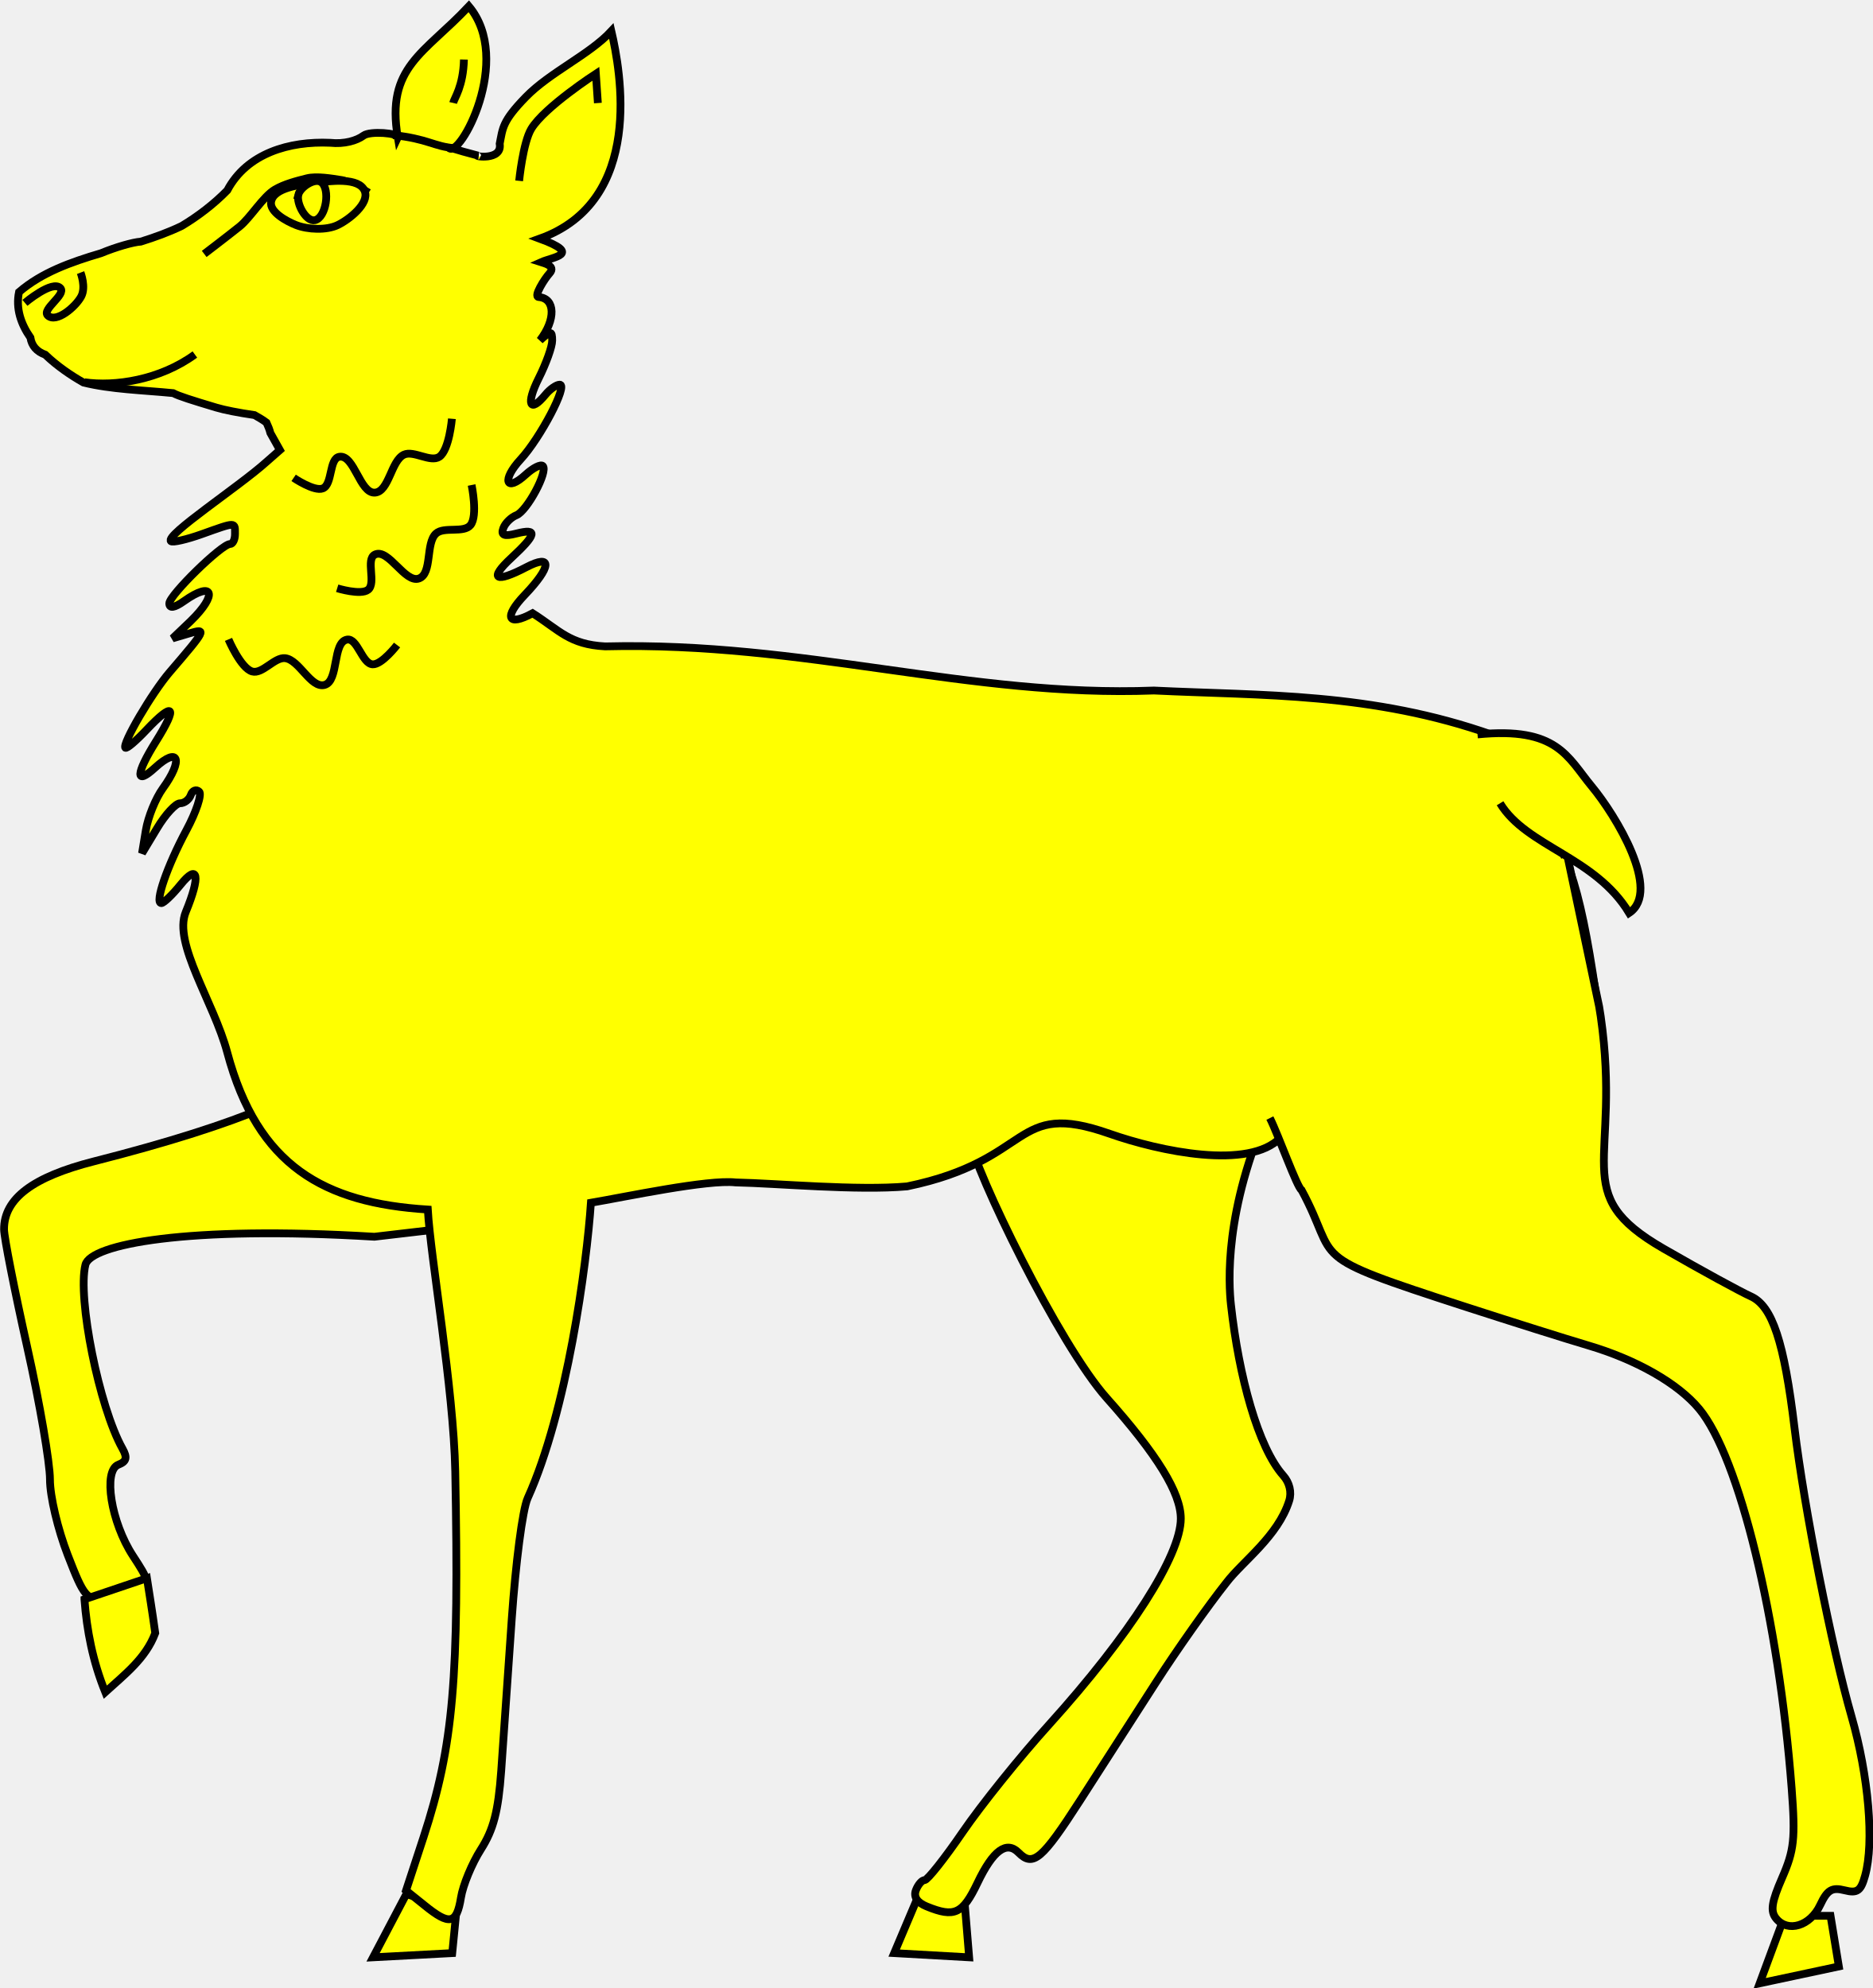
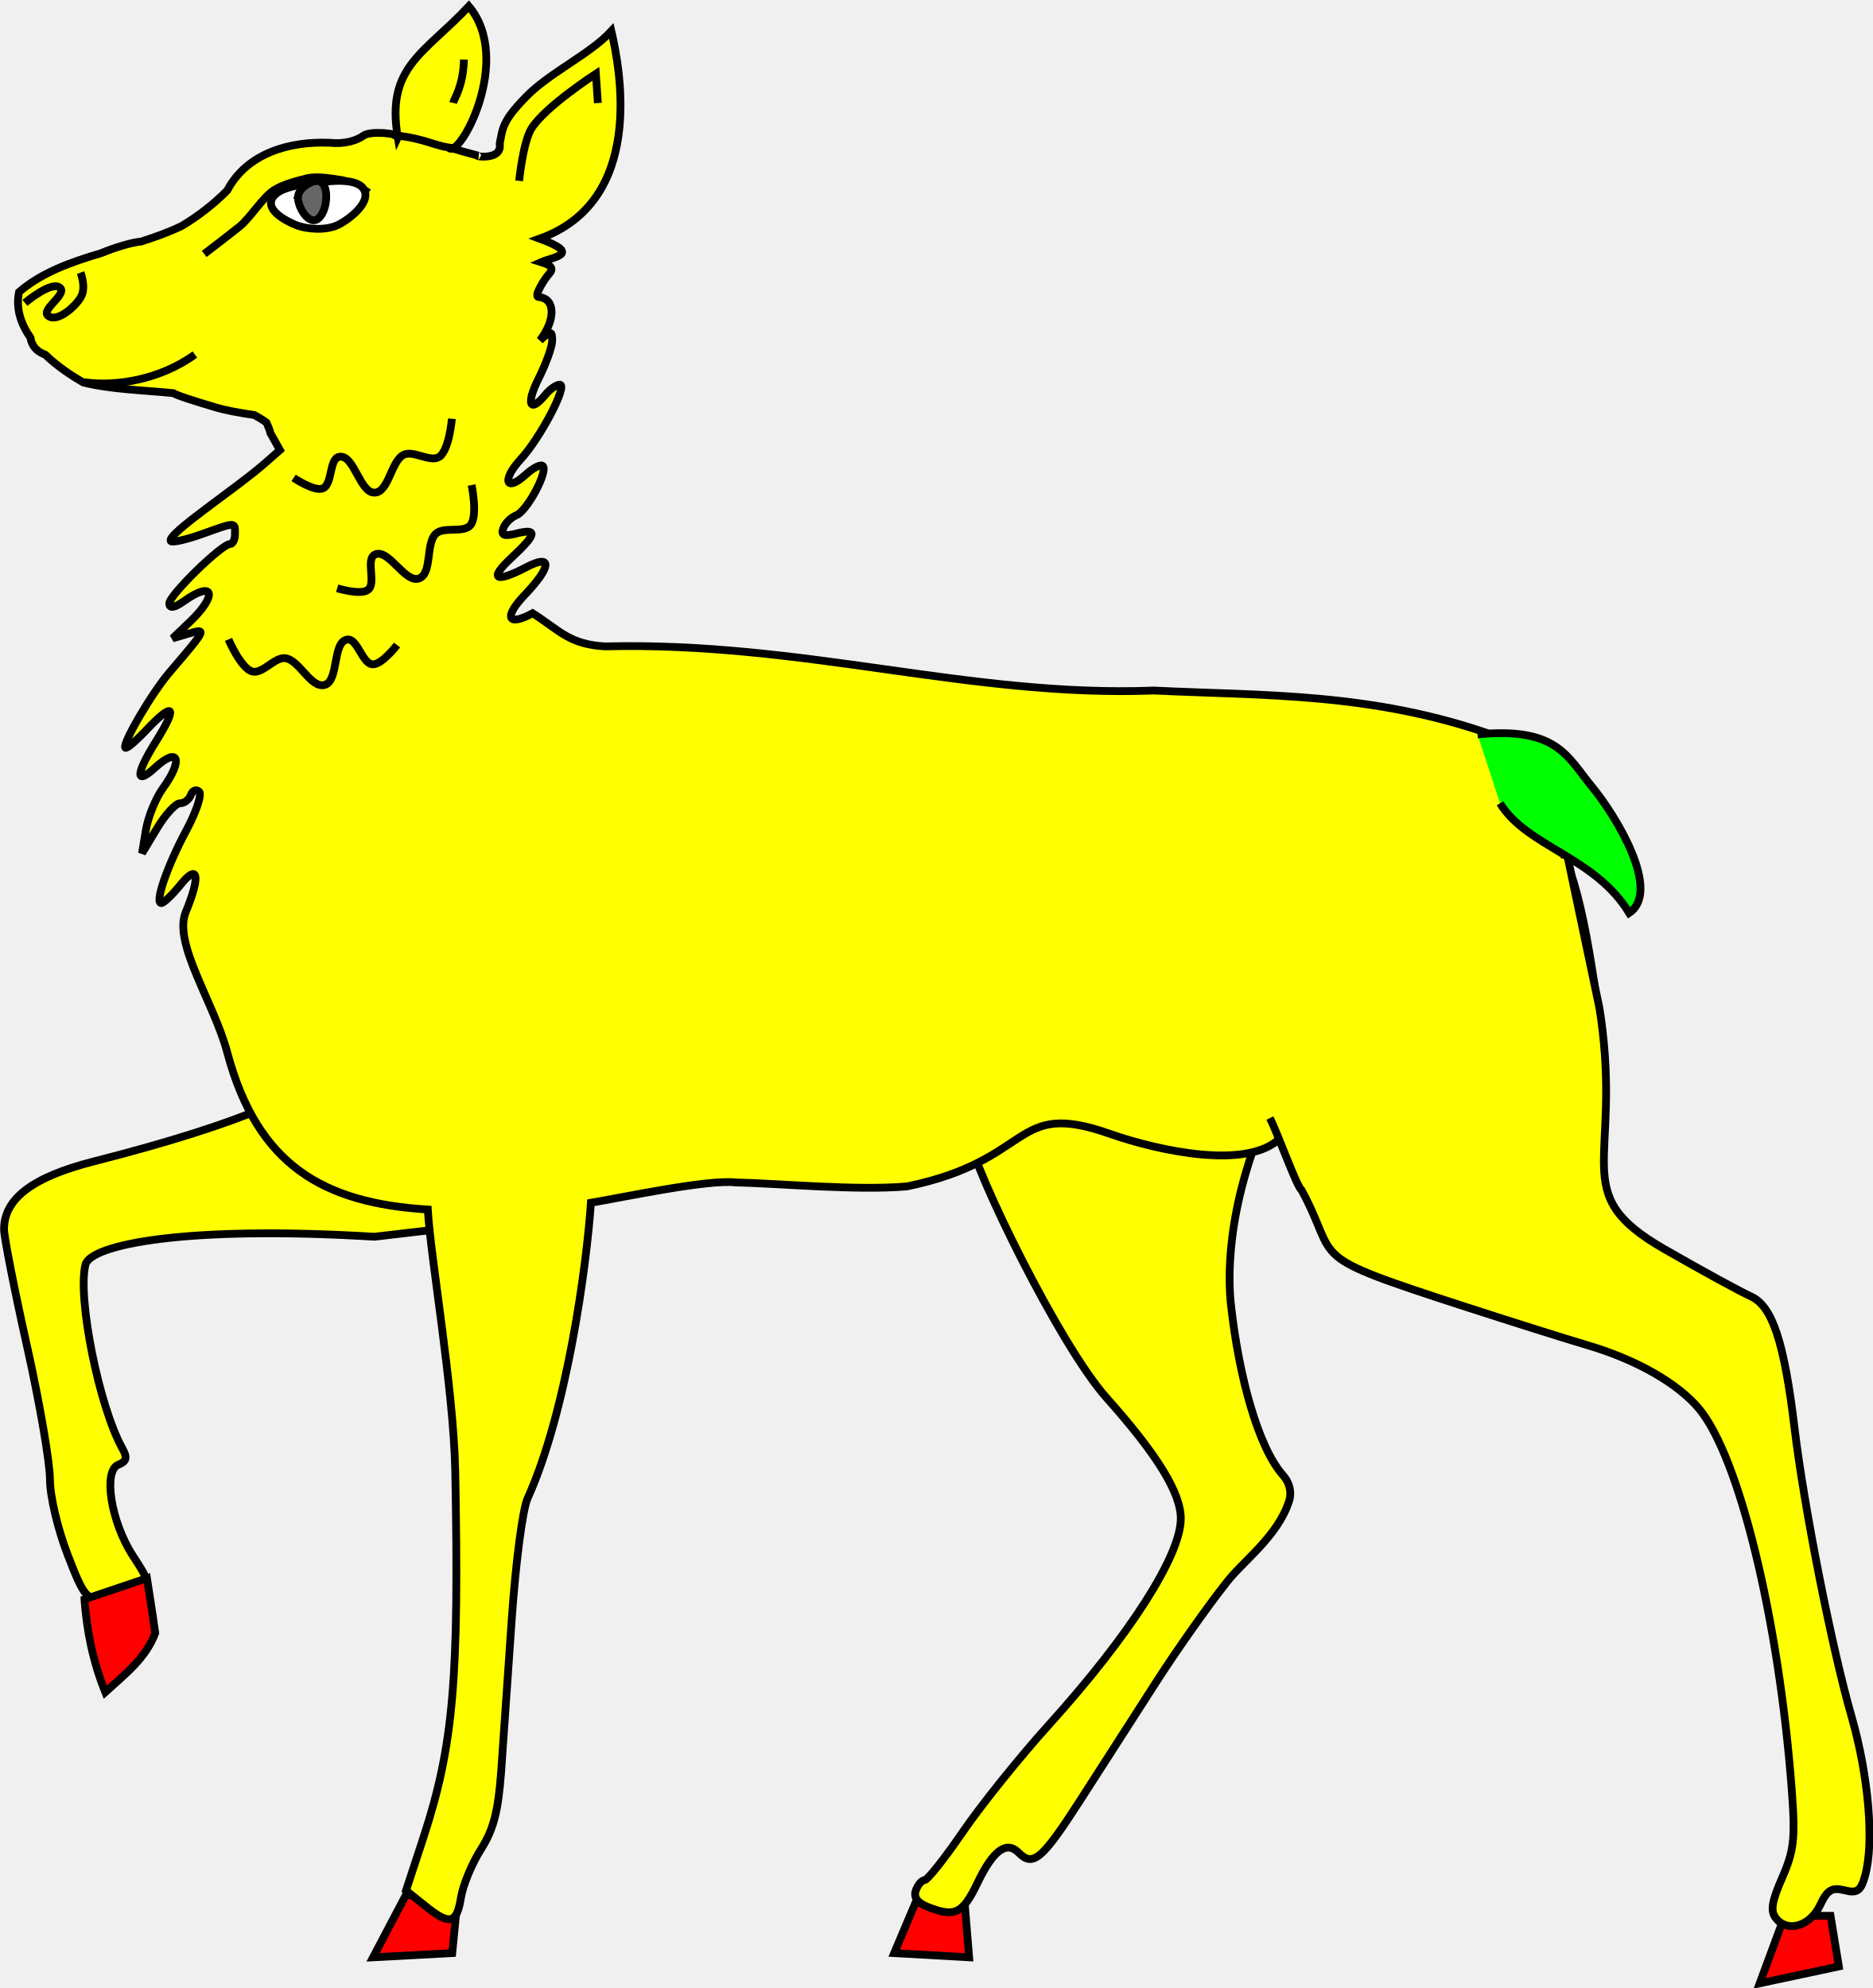
<svg xmlns="http://www.w3.org/2000/svg" width="240.84" height="255.688" id="svg3100" version="1.1">
  <defs id="defs3102" />
  <g id="layer1">
    <g style="fill:#ffff00;stroke:#000000;stroke-width:1;display:inline" id="g313">
      <path d="m42.66,136.8   c-1.599,3.212 -11.15,7.633 -30.58,12.57 -7.853,1.996 -11.58,4.787 -11.56,8.75 0.004,1.022 1.352,7.852 2.973,15.11 1.621,7.254 2.932,14.91 2.932,17.05 0,2.189 1.019,6.44 2.28,9.699 2.109,5.447 2.387,5.778 4.887,5.778 1.462,0 3.351,-0.53 4.194,-1.156 1.462,-1.084 1.412,-1.276 -0.692,-4.499 -2.817,-4.314 -3.873,-10.94 -1.873,-11.72 1.053,-0.409 1.177,-0.909 0.529,-2.064 -2.995,-5.341 -5.82,-19.39 -4.764,-23.65 0.647,-2.614 12.95,-5.07 37.16,-3.604 14.33,-1.745 25.75,-2.298 34.43,-8.571   " id="path916" style="fill:#ffff00" />
-       <path d="m10.86,205.7   c0.298,3.981 1.064,7.962 2.678,11.94 2.482,-2.262 5.205,-4.331 6.427,-7.6 -0.462,-3.295 -0.728,-4.825 -1.071,-7.057   l-8.034,2.714   z " id="path918" style="fill:#ffff00" />
-       <path d="m52.26,243.6 -4.285,8.143 10.18,-0.543 0.536,-5.429 -6.427,-2.171   z " id="path920" style="fill:#ffff00" />
-       <path d="m118.2,243.6 -3.214,7.6 9.641,0.543 -0.536,-6.514 -5.892,-1.629   z " id="path922" style="fill:#ffff00" />
-       <path d="m229.5,246.4 -3.214,8.686 10.18,-2.171 -1.071,-6.514 -5.892,0   z " id="path924" style="fill:#ffff00" />
+       <g id="unguled" style="fill:#ff0000">
+         <path d="m10.86,205.7   c0.298,3.981 1.064,7.962 2.678,11.94 2.482,-2.262 5.205,-4.331 6.427,-7.6 -0.462,-3.295 -0.728,-4.825 -1.071,-7.057   l-8.034,2.714   z " id="path918" style="fill:#ff0000" />
+         <path d="m52.26,243.6 -4.285,8.143 10.18,-0.543 0.536,-5.429 -6.427,-2.171   z " id="path920" style="fill:#ff0000" />
+         <path d="m118.2,243.6 -3.214,7.6 9.641,0.543 -0.536,-6.514 -5.892,-1.629   z " id="path922" style="fill:#ff0000" />
+         <path d="m229.5,246.4 -3.214,8.686 10.18,-2.171 -1.071,-6.514 -5.892,0   z " id="path924" style="fill:#ff0000" />
+       </g>
      <path d="m163.3,142.5   c-5.926,13.13 -5.299,22.67 -5.003,25.34 1.014,9.17 3.488,18.31 6.723,21.94 0.805,0.901 1.106,2.144 0.764,3.233 -1.438,4.583 -6.006,7.822 -8.067,10.53 -2.337,2.939 -6.42,8.724 -9.069,12.85 -2.649,4.129 -7.039,10.96 -9.755,15.18 -4.887,7.591 -6.053,8.589 -7.909,6.707 -1.542,-1.563 -3.273,-0.312 -5.273,3.875 -1.914,4.007 -2.957,4.506 -6.538,3.046 -1.22,-0.497 -1.72,-1.232 -1.397,-2.084 0.274,-0.724 0.777,-1.309 1.134,-1.309 0.356,0 2.572,-2.79 4.904,-6.199 2.332,-3.41 7.331,-9.64 11.13,-13.84 10.33,-11.44 16.9,-21.71 16.9,-26.45 0,-3.304 -3.01,-8.206 -9.517,-15.5 -6.15,-6.892 -17,-29.28 -17.66,-33.45 0.838,-19.31 35.01,-9.106 38.64,-3.863   z " id="path926" style="fill:#ffff00" />
      <path d="m51.16,17.66   c0.108,-0.543 -3.561,-0.849 -4.407,-0.223 -0.892,0.66 -2.47,1.12 -4.297,0.928 -5.208,-0.235 -10.69,1.329 -13.23,6.12 -1.672,1.724 -3.808,3.359 -5.859,4.577 -1.669,0.805 -3.444,1.448 -5.257,2.014 -1.015,0.07 -3.18,0.688 -5.126,1.491 -3.886,1.149 -7.616,2.477 -10.54,4.995 -0.436,2.121 0.244,4.107 1.465,5.859 0.171,1.065 0.807,1.794 1.909,2.197 1.539,1.477 3.321,2.679 4.917,3.583 3.592,0.887 7.618,0.976 11.53,1.36 0.75,0.397 2.376,0.906 5.545,1.857 1.056,0.317 2.855,0.668 4.917,0.968 0.535,0.309 1.043,0.585 1.543,0.968 0.211,0.451 0.395,0.912 0.497,1.334   l1.229,2.197 -1.726,1.517   c-3.536,3.189 -13.07,9.411 -12.29,10.2 0.206,0.209 2.015,-0.205 4.002,-0.915 4.41,-1.577 4.237,-1.567 4.237,0 0,0.705 -0.28,1.282 -0.628,1.282 -1.081,0 -7.82,6.578 -7.82,7.637 0,0.668 0.634,0.599 1.883,-0.288 3.803,-2.7 4.413,-0.886 0.863,2.563   l-2.328,2.223 2.119,-0.628   c2.326,-0.7 2.223,-0.513 -2.485,4.969 -2.283,2.659 -6.156,9.269 -5.702,9.729 0.161,0.163 1.365,-0.869 2.694,-2.275 3.55,-3.756 4.109,-3.122 1.255,1.438 -2.651,4.236 -2.704,5.76 -0.131,3.4 3.04,-2.789 3.685,-1.052 0.994,2.668 -0.922,1.274 -1.898,3.689 -2.171,5.335   l-0.497,3.008 1.935,-3.217   c1.054,-1.764 2.389,-3.217 2.955,-3.217 0.566,0 1.179,-0.484 1.386,-1.072 0.207,-0.588 0.702,-0.769 1.072,-0.418 0.37,0.35 -0.377,2.602 -1.648,4.969 -2.462,4.586 -4.113,9.363 -3.217,9.363 0.298,0 1.414,-1.061 2.459,-2.354 2.292,-2.838 2.608,-1.171 0.68,3.505 -1.658,4.022 3.607,11.58 5.336,18.05 3.908,14.63 12.45,19.37 25.79,20.21 0.356,6.246 3.324,22.98 3.53,33.7 0.512,26.67 -0.226,35.23 -4.08,47.03   l-2.249,6.852 2.38,1.909   c3.22,2.622 4.136,2.412 4.682,-0.994 0.256,-1.6 1.411,-4.389 2.563,-6.199 1.611,-2.53 2.237,-4.861 2.615,-10.12 0.271,-3.762 0.866,-12.58 1.36,-19.59 0.494,-7.012 1.371,-13.98 2.04,-15.46 5.073,-11.21 7.591,-30.01 8.134,-38 4.382,-0.744 15.02,-3.02 18.61,-2.615 5.404,0.117 15.63,1.079 22.05,0.509 16.47,-3.401 13.44,-11.2 26.01,-6.784 6.516,2.29 17.96,4.702 22.01,0.52   l18.57,-18.31 21.97,-0.288   c-2.108,-14.31 -3.864,-19.39 -8.553,-24.61 2.46,2.2 0.574,-1.974 -4.682,-8.579 -15.6,-5.521 -29.7,-5.047 -43.58,-5.725 -23.75,0.906 -44.94,-6.313 -70.59,-5.678 -4.569,-0.248 -5.808,-2.024 -9.311,-4.263 -3.281,1.78 -3.712,0.467 -1.04,-2.328 3.508,-3.669 3.609,-5.365 0.209,-3.583 -3.971,2.081 -4.857,1.526 -1.909,-1.203 3.261,-3.019 3.447,-3.849 0.654,-3.139 -1.595,0.406 -2.029,0.232 -1.674,-0.706 0.256,-0.675 1.038,-1.4 1.674,-1.648 1.363,-0.53 4.095,-5.625 3.4,-6.329 -0.263,-0.267 -1.263,0.242 -2.197,1.098 -2.577,2.364 -3.125,0.711 -0.654,-1.962 2.529,-2.736 6.127,-9.599 5.022,-9.599 -0.417,0 -1.253,0.576 -1.831,1.282 -2.036,2.486 -2.547,1.227 -0.863,-2.119 0.937,-1.862 1.726,-4.042 1.726,-4.839 0,-0.665 -0.054,-0.977 -0.288,-0.968 -0.214,0.008 -0.629,0.348 -1.282,0.942 2.037,-2.642 2.002,-5.403 -0.183,-5.571 -0.668,-0.051 0.752,-2.323 1.414,-3.048 0.916,-1.003 -0.953,-1.37 -1.113,-1.423 1.567,-0.703 5.352,-1.008 -0.157,-3.034 13.57,-4.856 10.39,-21.64 9.218,-26.7 -2.821,3.04 -7.911,5.303 -11,8.481 -3.063,3.148 -2.954,4.004 -3.359,6.007 0.377,2.267 -3.534,1.572 -2.768,1.536 -3.323,-0.86 -3.08,-0.941 -3.76,-1.006 1.305,1.538 8.331,-11.34 2.563,-18.21 -5.732,6.116 -10.69,7.769 -9.14,16.87   z " id="path928" style="fill:#ffff00" />
      <path d="m26.26,32.66   c0,0 3.206,-2.445 4.553,-3.529 1.386,-1.115 3.021,-3.863 4.553,-4.76 1.189,-0.696 2.762,-1.104 4.095,-1.437 1.258,-0.314 3.194,0.023 4.474,0.225 1.137,0.179 3.481,1.629 3.481,1.629   " id="path930" style="fill:#ffff00" />
-       <path d="m34.86,25.96   c-0.219,1.307 1.995,2.505 3.214,2.986 1.497,0.59 3.905,0.7 5.356,0 1.495,-0.722 4.067,-2.773 3.481,-4.343 -0.692,-1.853 -4.486,-1.323 -6.427,-1.086 -1.822,0.223 -5.316,0.609 -5.624,2.443   z " id="path932" style="fill:#ffff00" />
-       <path d="m38.36,25.06   c-0.277,1.14 1.01,3.504 2.142,3.257 1.433,-0.312 1.998,-4.024 0.803,-4.886 -0.82,-0.591 -2.705,0.638 -2.946,1.629   z " id="path934" style="fill:#ffff00" />
+       <path d="m34.86,25.96   c-0.219,1.307 1.995,2.505 3.214,2.986 1.497,0.59 3.905,0.7 5.356,0 1.495,-0.722 4.067,-2.773 3.481,-4.343 -0.692,-1.853 -4.486,-1.323 -6.427,-1.086 -1.822,0.223 -5.316,0.609 -5.624,2.443   z " id="path932" style="fill:#ffffff" />
+       <path d="m38.36,25.06   c-0.277,1.14 1.01,3.504 2.142,3.257 1.433,-0.312 1.998,-4.024 0.803,-4.886 -0.82,-0.591 -2.705,0.638 -2.946,1.629   z " id="path934" style="fill:#666666" />
      <path d="m10.36,35.06   c0,0 0.734,1.862 0.078,3.079 -0.707,1.312 -3.201,3.457 -4.285,2.443 -0.845,-0.791 2.403,-2.687 1.607,-3.529 -1.022,-1.08 -4.553,1.9 -4.553,1.9   " id="path936" style="fill:#ffff00" />
      <path d="m10.86,49.16   c3.883,0.57 9.682,-0.27 14.2,-3.566   " id="path938" style="fill:#ffff00" />
      <path d="m37.76,61.46   c0,0 2.635,1.794 3.749,1.357 1.274,-0.499 0.791,-3.868 2.142,-4.071 1.91,-0.288 2.625,4.736 4.553,4.614 1.828,-0.115 2.08,-4.119 3.749,-4.886 1.246,-0.572 3.42,1.049 4.553,0.271 1.262,-0.866 1.607,-4.886 1.607,-4.886   " id="path940" style="fill:#ffff00" />
      <path d="m163.3,143.8   c1.106,2.204 3.508,8.967 4.079,9.267 5.089,9.407 -0.177,8.122 21.24,15.06 5.8,1.878 12.81,4.088 15.6,4.912 6.189,1.83 11.55,4.872 14.29,8.172 5.146,6.199 10.23,27.06 11.89,48.83 0.492,6.444 0.31,7.964 -1.222,11.47 -1.37,3.14 -1.54,4.306 -0.774,5.242 1.51,1.845 4.388,0.966 5.66,-1.733 0.922,-1.955 1.514,-2.311 3.136,-1.899 1.668,0.424 2.106,0.062 2.647,-1.899 1.173,-4.255 0.46,-12.78 -1.751,-20.47 -2.509,-8.727 -6.085,-26.75 -7.33,-37.1 -1.328,-11.05 -2.846,-15.68 -5.619,-16.92 -1.286,-0.577 -6.358,-3.337 -11.24,-6.15 -12.34,-7.112 -5.354,-10.93 -8.06,-29.84 -0.066,-0.462 -0.138,-0.836 -0.204,-1.279   l-4.139,-19.65   " id="path942" style="fill:#ffff00" />
-       <path d="m190,94.46   c10.29,-1.017 11.56,2.91 14.68,6.673 3.123,3.763 9.024,13.48 4.82,16.29 -4.359,-7.234 -13.19,-8.504 -16.6,-14.11   " id="path944" style="fill:#ffff00" />
+       <g id="tailed">
+         <path d="m190,94.46   c10.29,-1.017 11.56,2.91 14.68,6.673 3.123,3.763 9.024,13.48 4.82,16.29 -4.359,-7.234 -13.19,-8.504 -16.6,-14.11   " id="path944" style="fill:#00ff00" />
+       </g>
      <path d="m43.36,75.66   c0,0 3.036,0.938 3.977,0.191 1.075,-0.854 -0.355,-3.934 0.879,-4.527 1.745,-0.84 3.872,3.755 5.681,3.07 1.716,-0.65 0.806,-4.555 2.182,-5.781 1.028,-0.916 3.573,-0.007 4.433,-1.085 0.959,-1.201 0.133,-5.148 0.133,-5.148   " id="path946" style="fill:#ffff00" />
      <path d="m51.06,82.96   c0,0 -1.945,2.543 -3.138,2.484 -1.364,-0.068 -1.952,-3.419 -3.297,-3.182 -1.903,0.336 -1.021,5.332 -2.889,5.832 -1.771,0.473 -3.253,-3.247 -5.075,-3.442 -1.361,-0.146 -2.92,2.086 -4.237,1.709 -1.467,-0.42 -3.042,-4.125 -3.042,-4.125   " id="path948" style="fill:#ffff00" />
      <path d="m66.76,23.26   c0,0 0.496,-4.942 1.567,-6.701 1.701,-2.794 8.298,-7.072 8.298,-7.072 0,0 0,0 0,0 0,0 0.258,3.766 0.258,3.766   " id="path950" style="fill:#ffff00" />
      <path d="m58.46,19.06   c-2.636,-0.203 -3.473,-1.229 -7.911,-1.679   " id="path952" style="fill:#ffff00" />
      <path d="m59.66,7.657   c-0.09,3.469 -1.241,4.957 -1.388,5.585   " id="path954" style="fill:#ffff00" />
    </g>
  </g>
</svg>
